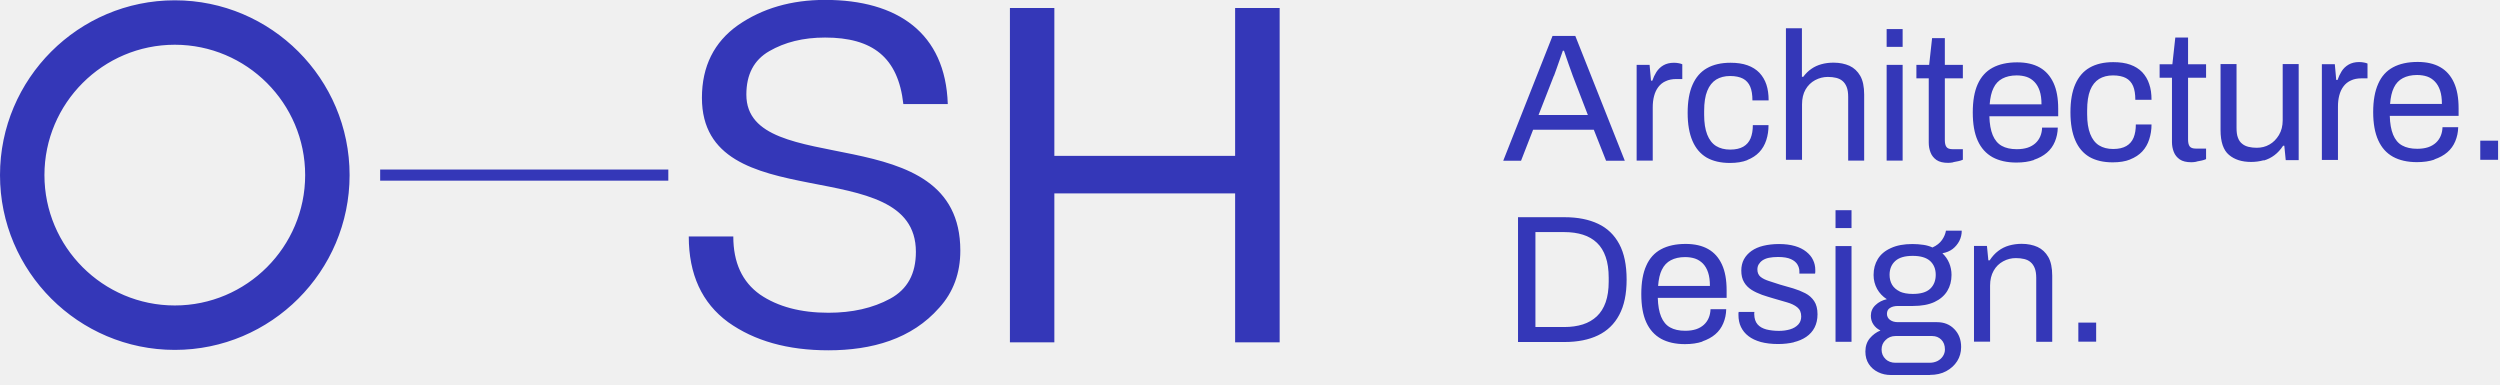
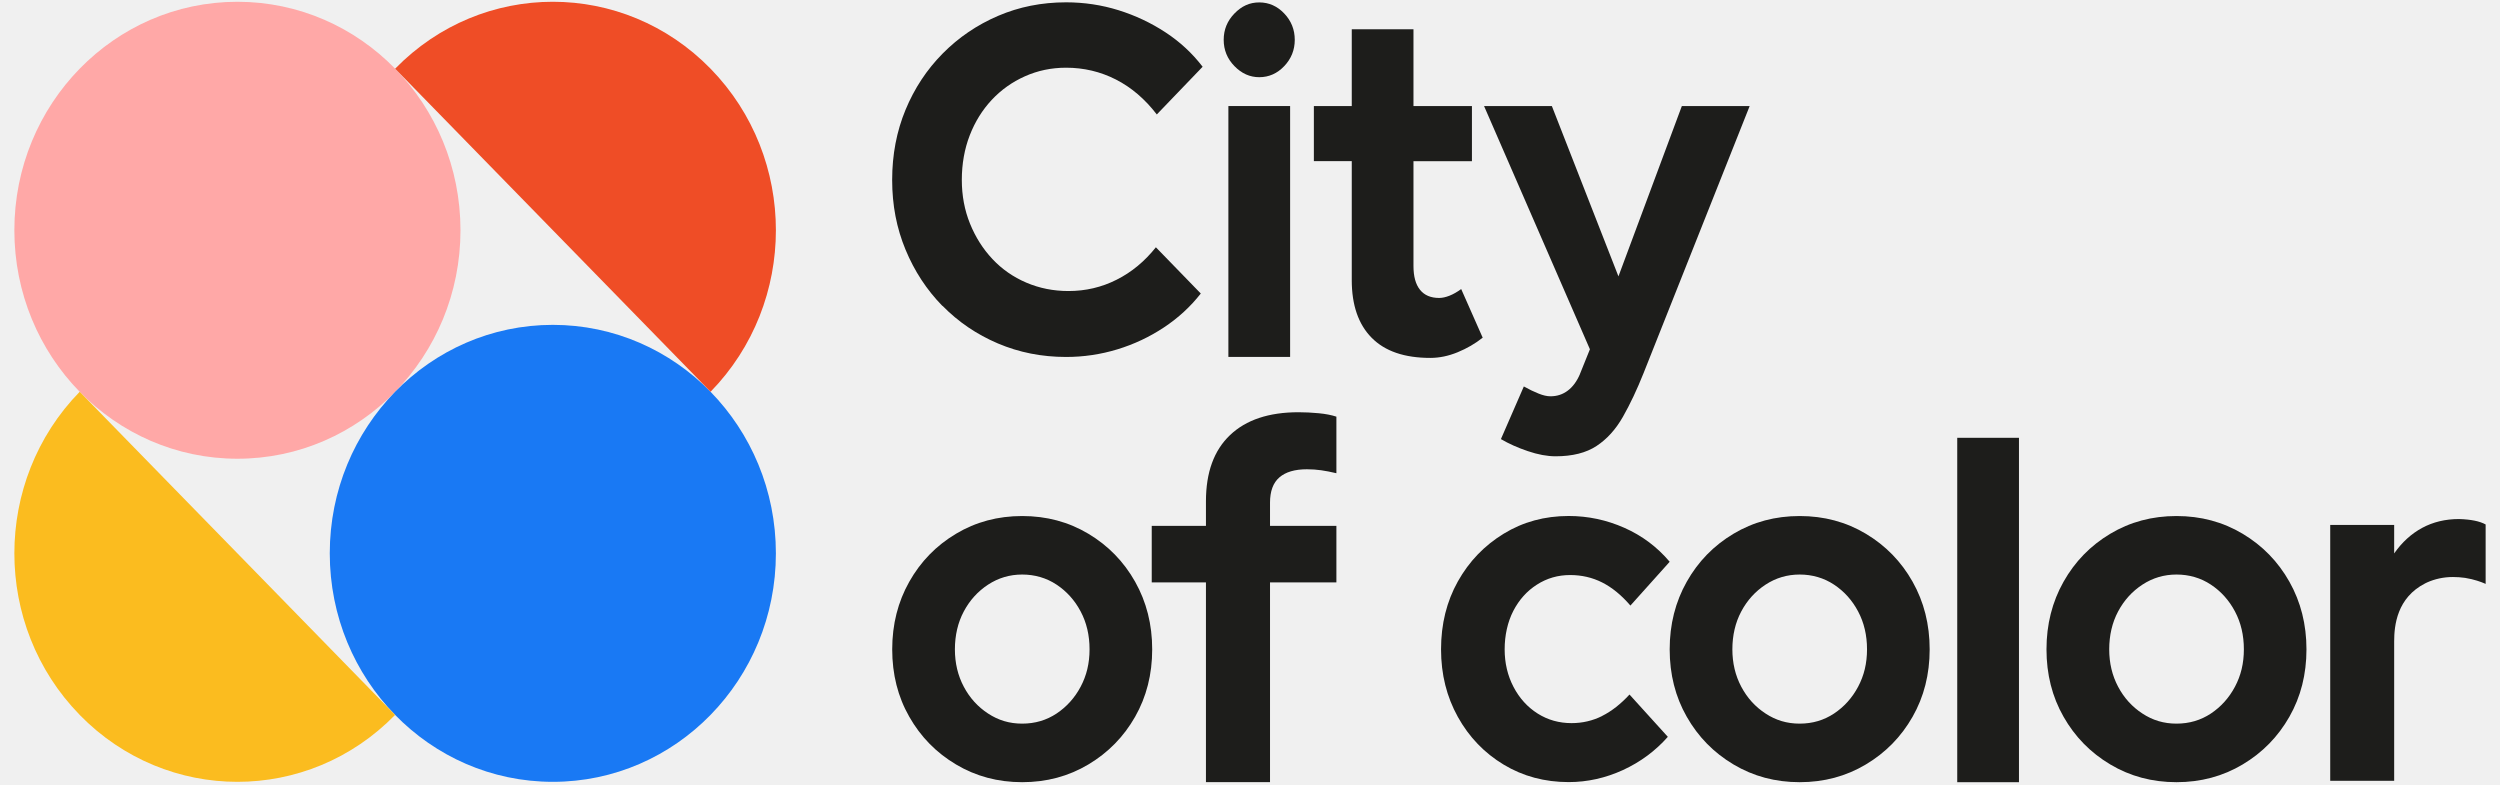
- <svg xmlns="http://www.w3.org/2000/svg" viewBox="0 0 247 38" fill="none">
-   <g fill="#3437B8">
-     <path d="M66.03 17.85H37.56v-1.1h28.47v1.1Zm56-2.45h-17.86V.79h-4.39v33.03h4.39V19.11h17.86v14.71h4.4V.79h-4.4v14.62-.01Zm-28.39-5.14C93.41 3.27 88.69-.01 81.52-.01c-3.33 0-6.2.83-8.61 2.5-2.36 1.67-3.56 4.07-3.56 7.17 0 12.12 21.14 5.18 21.14 15.22 0 2.17-.83 3.7-2.54 4.63-1.71.93-3.75 1.39-6.11 1.39-2.73 0-5-.6-6.75-1.8-1.76-1.25-2.64-3.15-2.64-5.74h-4.4c0 3.75 1.3 6.57 3.89 8.47 2.59 1.85 5.88 2.78 9.9 2.78 4.3 0 8.24-1.11 10.96-4.21 1.39-1.53 2.08-3.42 2.08-5.64 0-13.37-21.14-6.85-21.14-15.41 0-1.99.74-3.42 2.27-4.3 1.53-.88 3.33-1.34 5.51-1.34 4.67 0 7.22 1.94 7.73 6.57h4.39v-.02ZM17.27 30.18c-7.1 0-12.88-5.78-12.88-12.88 0-7.1 5.78-12.88 12.88-12.88 7.1 0 12.88 5.78 12.88 12.88 0 7.1-5.78 12.88-12.88 12.88Zm0-30.15C7.75.03 0 7.78 0 17.3s7.75 17.27 17.27 17.27 17.27-7.75 17.27-17.27S26.8.03 17.27.03ZM207.1 31.87h-1.76v1.89h1.76v-1.89Zm-10.48 1.89v-5.55c0-.56.12-1.05.35-1.46.23-.41.55-.72.94-.93.4-.22.82-.32 1.26-.32.3 0 .57.03.82.09s.46.16.63.31c.17.14.31.34.41.59.1.25.15.57.15.97v6.31h1.58v-6.53c0-.78-.13-1.4-.39-1.85-.26-.45-.61-.78-1.06-.99-.45-.2-.97-.31-1.57-.31-.44 0-.86.06-1.25.17a3.2 3.2 0 0 0-1.06.53c-.32.24-.6.55-.85.93h-.13l-.14-1.42h-1.28v9.46h1.59Zm-8.92-4.96c-.33-.16-.59-.38-.76-.66-.17-.29-.25-.62-.25-.99 0-.57.19-1.03.57-1.37.38-.34.95-.5 1.72-.5s1.34.17 1.71.5c.37.34.56.79.56 1.37 0 .58-.19 1.05-.56 1.39-.37.34-.94.5-1.71.5-.52 0-.94-.08-1.28-.23m-1.4 6.67c-.26-.24-.4-.56-.4-.95 0-.37.13-.69.4-.94.26-.26.59-.39.97-.39h3.63c.36 0 .66.12.9.36s.36.56.36.97c0 .24-.07.46-.2.66s-.31.36-.54.48c-.23.11-.48.17-.76.17h-3.4c-.38 0-.71-.12-.97-.36m4.39 1.56c.61 0 1.15-.12 1.61-.37.46-.25.82-.58 1.08-.99.26-.41.39-.88.39-1.39 0-.72-.22-1.31-.67-1.77-.44-.46-1.01-.69-1.71-.69h-3.85c-.32 0-.59-.07-.79-.22a.717.717 0 0 1-.31-.59c0-.28.1-.48.31-.6.2-.13.47-.19.79-.19H189c.85 0 1.56-.13 2.12-.39s.99-.63 1.27-1.09c.28-.46.42-.99.42-1.59 0-.42-.08-.81-.23-1.17-.15-.36-.37-.68-.67-.97.4-.07.73-.21 1.01-.42.27-.21.49-.47.66-.79.16-.32.24-.66.24-1.02h-1.56c-.05.31-.18.62-.39.92-.21.3-.52.55-.94.74a3.28 3.28 0 0 0-.9-.26c-.34-.05-.7-.08-1.08-.08-.84 0-1.55.13-2.13.4-.58.26-1.01.62-1.29 1.08-.28.46-.42.98-.42 1.58 0 .5.12.96.35 1.38.23.41.55.75.96 1.01-.44.1-.82.29-1.12.58-.31.29-.46.64-.46 1.06 0 .31.08.6.25.85.17.26.4.46.7.6-.41.17-.76.43-1.05.77-.29.35-.44.79-.44 1.31 0 .48.11.89.34 1.24.23.35.53.61.92.8.38.19.8.28 1.26.28h3.87l-.01-.01Zm-7.75-12.73h-1.58v9.46h1.58v-9.46Zm0-3.54h-1.58v1.76h1.58v-1.76Zm-5.71 13.04c.47-.11.89-.29 1.24-.53.35-.24.63-.55.82-.92.19-.37.29-.81.29-1.31 0-.54-.11-.97-.33-1.3-.22-.33-.51-.59-.88-.78-.37-.19-.77-.35-1.2-.48-.44-.13-.87-.25-1.29-.37-.4-.13-.76-.25-1.11-.36-.34-.11-.61-.24-.82-.41-.2-.17-.31-.41-.31-.72 0-.19.04-.36.13-.51.09-.15.21-.28.38-.4.17-.11.38-.2.63-.25.25-.05.55-.08.9-.08.54 0 .96.07 1.27.21.31.14.52.32.65.54.13.22.19.45.19.69v.2h1.55s.02-.09.02-.15v-.21c0-.35-.07-.67-.22-.98-.14-.31-.37-.58-.67-.82-.3-.24-.67-.43-1.12-.56-.45-.13-.97-.2-1.57-.2-.56 0-1.08.06-1.54.17-.46.11-.85.28-1.18.51-.32.23-.57.5-.75.83-.17.32-.26.69-.26 1.11 0 .47.09.85.28 1.16.18.31.43.55.74.75.3.19.65.35 1.03.49.38.13.77.25 1.15.36.46.13.89.26 1.31.38.42.12.76.28 1.02.49.26.21.39.51.39.91 0 .32-.1.59-.3.8-.2.21-.46.37-.8.47-.34.1-.7.15-1.1.15-.46 0-.87-.05-1.24-.14-.37-.1-.66-.26-.87-.5-.21-.24-.32-.57-.33-.99v-.11s0-.08.02-.13h-1.56s-.02.08-.02.13v.17c0 .44.08.84.25 1.19.17.35.41.65.74.9.32.25.73.44 1.22.58.49.13 1.06.2 1.71.2.56 0 1.08-.06 1.55-.17m-13.03-7.18c.2-.42.5-.73.88-.93.38-.2.85-.31 1.4-.31.37 0 .7.05 1 .15.29.1.55.27.77.49.22.23.39.52.51.88s.18.8.18 1.33h-5.12c.05-.66.17-1.2.38-1.62m3.99 7.1c.5-.17.93-.4 1.28-.7.35-.3.61-.66.79-1.09.18-.42.28-.89.29-1.39H169c-.01.31-.07.6-.18.86-.11.26-.27.49-.48.68-.21.19-.47.34-.77.44-.31.1-.66.15-1.07.15-.6 0-1.1-.11-1.49-.33-.4-.22-.69-.58-.89-1.06-.2-.48-.31-1.11-.33-1.86h6.8v-.75c0-1.02-.15-1.87-.46-2.54-.31-.68-.76-1.19-1.36-1.53-.6-.34-1.34-.51-2.23-.51-.97 0-1.78.18-2.43.53-.65.35-1.14.89-1.46 1.62-.33.73-.49 1.66-.49 2.8s.16 2.06.49 2.79c.33.73.82 1.27 1.46 1.63.64.35 1.43.53 2.36.53.65 0 1.22-.08 1.73-.25m-16.51-10.82h2.86c.7 0 1.31.09 1.85.26s1 .44 1.38.8c.38.36.66.82.86 1.39.2.57.3 1.26.3 2.08v.36c0 .79-.1 1.47-.3 2.04-.2.57-.49 1.03-.87 1.39-.38.36-.85.63-1.38.8-.54.17-1.15.26-1.83.26h-2.86v-9.38h-.01Zm2.89 10.86c1.29 0 2.4-.22 3.31-.66.91-.44 1.61-1.11 2.09-2.02.49-.91.73-2.07.73-3.49 0-1.42-.24-2.61-.73-3.51-.49-.91-1.18-1.57-2.09-2-.91-.43-2.01-.65-3.31-.65h-4.6v12.33h4.6ZM246.81 13.9h-1.76v1.89h1.76V13.9Zm-10.29-5.25c.2-.42.5-.73.88-.93.38-.2.85-.31 1.4-.31.37 0 .7.05 1 .15.29.1.55.27.77.5.22.23.39.52.51.88s.18.8.18 1.33h-5.12c.05-.66.17-1.2.38-1.62Zm3.99 7.1c.5-.17.93-.4 1.28-.7.35-.3.61-.66.79-1.09.18-.43.28-.89.29-1.39h-1.55c-.01.31-.07.6-.18.86-.11.26-.27.49-.48.68-.21.19-.47.34-.77.44-.31.1-.66.15-1.07.15-.6 0-1.1-.11-1.49-.33-.4-.22-.69-.58-.89-1.06-.2-.49-.31-1.11-.33-1.86h6.8v-.75c0-1.02-.15-1.87-.46-2.54-.31-.68-.76-1.19-1.36-1.53-.6-.34-1.34-.51-2.23-.51-.97 0-1.78.18-2.43.53-.65.35-1.14.89-1.46 1.62-.33.73-.5 1.66-.5 2.8s.17 2.06.5 2.79c.33.73.81 1.27 1.46 1.63.64.35 1.43.53 2.36.53.65 0 1.22-.08 1.73-.25m-9.53.04v-5.27c0-.4.04-.77.13-1.11.09-.35.23-.65.42-.9.19-.25.43-.45.73-.58.29-.14.64-.21 1.05-.21h.59V6.28c-.07-.04-.18-.07-.33-.1-.15-.03-.32-.05-.49-.05-.42 0-.77.09-1.06.26-.29.17-.52.4-.68.66-.17.27-.3.55-.4.85h-.13l-.14-1.56h-1.28v9.46h1.58l.01.01Zm-7.33.05a3.2 3.2 0 0 0 1.06-.53c.32-.24.6-.55.85-.93h.12l.14 1.42h1.28V6.33h-1.58v5.56c0 .55-.12 1.03-.37 1.45-.25.41-.56.73-.94.94-.38.22-.8.32-1.26.32-.29 0-.55-.03-.8-.09s-.46-.16-.64-.31c-.18-.14-.32-.34-.41-.59-.1-.25-.14-.58-.14-.97V6.33h-1.58v6.53c0 1.16.28 1.98.83 2.44.55.47 1.28.7 2.19.7.44 0 .86-.06 1.25-.17m-6.64.13c.17-.03.35-.06.51-.1.17-.04.31-.08.43-.14v-1.04h-1.01c-.3 0-.5-.07-.61-.22-.11-.15-.16-.38-.16-.67V7.68h1.78V6.35h-1.78V3.71h-1.26l-.29 2.64h-1.26v1.33h1.22v6.35c0 .35.06.67.18.98.12.31.32.55.59.74.28.19.66.28 1.15.28.15 0 .32-.02.49-.05m-6.54-.23c.48-.19.88-.45 1.19-.78.31-.33.54-.73.69-1.19.15-.46.23-.95.23-1.48h-1.55c0 .5-.07.93-.22 1.3-.15.36-.39.64-.72.83-.33.19-.76.29-1.3.29s-1.02-.12-1.4-.36c-.38-.24-.67-.62-.87-1.13-.2-.52-.3-1.16-.3-1.94v-.38c0-.83.1-1.49.3-2 .2-.5.5-.87.88-1.11.38-.23.84-.35 1.37-.35.53 0 .95.09 1.28.26.32.17.56.44.71.79.15.35.22.81.22 1.36h1.6c0-.59-.07-1.11-.23-1.56a3.13 3.13 0 0 0-.69-1.17c-.31-.32-.7-.57-1.18-.74-.47-.17-1.03-.25-1.68-.25-.92 0-1.7.18-2.33.54-.63.36-1.1.91-1.42 1.64-.32.73-.48 1.65-.48 2.77s.16 2.04.48 2.78c.32.74.79 1.28 1.4 1.64.62.35 1.38.53 2.29.53.67 0 1.25-.09 1.72-.28m-13.49-7.07c.2-.42.5-.73.88-.93.38-.2.85-.31 1.4-.31.37 0 .7.05 1 .15.29.1.55.27.77.5.22.23.39.52.51.88s.18.8.18 1.33h-5.12c.05-.66.17-1.2.38-1.62Zm3.99 7.1c.5-.17.93-.4 1.28-.7.35-.3.61-.66.79-1.09.18-.43.28-.89.29-1.39h-1.55c-.01.31-.07.6-.18.86-.11.26-.27.49-.48.68-.21.19-.47.34-.77.44-.31.1-.66.15-1.07.15-.6 0-1.1-.11-1.49-.33-.39-.22-.69-.58-.89-1.06-.2-.49-.31-1.11-.33-1.86h6.8v-.75c0-1.02-.15-1.87-.46-2.54-.31-.67-.76-1.19-1.36-1.53-.6-.34-1.34-.51-2.23-.51-.97 0-1.78.18-2.43.53-.65.35-1.14.89-1.47 1.62-.33.73-.49 1.66-.49 2.8s.16 2.06.49 2.79c.33.73.82 1.27 1.46 1.63.64.35 1.43.53 2.36.53.65 0 1.22-.08 1.73-.25m-7.96.21c.17-.03.34-.06.51-.1.17-.04.31-.08.43-.14v-1.04h-1.01c-.3 0-.5-.07-.61-.22-.11-.15-.16-.38-.16-.67V7.74h1.78V6.41h-1.78V3.77h-1.26l-.29 2.64h-1.26v1.33h1.22v6.35c0 .35.06.67.18.98.12.31.32.55.59.74.28.19.66.28 1.15.28.16 0 .32-.02.49-.05m-4.99-9.63h-1.58v9.46h1.58V6.33v.08Zm0-3.54h-1.58v1.76h1.58V2.87Zm-9.94 13v-5.55c0-.59.12-1.08.35-1.48.23-.4.55-.71.94-.92.4-.21.81-.32 1.26-.32.3 0 .57.03.82.09.24.06.46.16.63.31.17.14.31.34.41.59.1.25.15.58.15.97v6.31h1.58V9.34c0-.78-.13-1.4-.39-1.85-.26-.45-.61-.78-1.06-.99-.45-.2-.97-.31-1.57-.31-.43 0-.83.05-1.19.15-.37.1-.7.25-1 .46-.3.2-.57.47-.81.79h-.13v-4.8h-1.58v13h1.58l.01.08Zm-5.41-.06c.48-.19.88-.45 1.19-.78.31-.33.54-.73.69-1.19.15-.46.22-.95.22-1.48h-1.55c0 .5-.07.93-.22 1.3-.15.36-.39.64-.72.83-.33.19-.76.29-1.3.29s-1.02-.12-1.4-.36c-.38-.24-.67-.62-.87-1.13-.2-.52-.3-1.16-.3-1.94v-.38c0-.83.1-1.49.31-2 .2-.5.5-.87.88-1.11.38-.23.84-.35 1.37-.35.53 0 .95.09 1.28.26.32.17.56.44.71.79.15.35.22.81.22 1.36h1.6c0-.59-.07-1.11-.22-1.56a3.13 3.13 0 0 0-.69-1.17c-.31-.32-.7-.57-1.18-.74-.47-.17-1.03-.25-1.68-.25-.92 0-1.7.18-2.33.54-.63.36-1.1.91-1.42 1.64-.32.73-.48 1.65-.48 2.77s.16 2.04.48 2.78c.32.74.79 1.28 1.4 1.64.62.35 1.38.53 2.29.53.67 0 1.25-.09 1.73-.28m-9.35.06v-5.27c0-.4.04-.77.13-1.11.09-.35.23-.65.42-.9.19-.25.43-.45.73-.58.29-.14.64-.21 1.05-.21h.59V6.35c-.07-.04-.18-.07-.33-.1a2.46 2.46 0 0 0-.49-.05c-.42 0-.77.09-1.06.26-.29.17-.51.4-.68.66-.17.27-.3.55-.4.85h-.13l-.14-1.56h-1.28v9.46h1.58l.01.01Zm-9.76-8.38c.07-.2.16-.45.27-.75.11-.29.22-.6.32-.91.11-.31.2-.59.29-.83h.11c.07.2.15.43.23.67.08.25.17.49.25.72.08.23.16.45.23.64s.13.34.16.45l1.49 3.87h-4.87l1.51-3.87.01.01Zm-3.25 8.38 1.19-3.06h6l1.21 3.06h1.85l-4.89-12.33h-2.25l-4.87 12.33h1.76Z" />
+ <svg xmlns="http://www.w3.org/2000/svg" viewBox="0 0 172 54" fill="none">
+   <g clip-path="url(#clip0_236_48)">
+     <path d="M64.842 21.037C65.925 22.143 67.195 23.007 68.653 23.628C70.111 24.249 71.675 24.559 73.35 24.559C74.551 24.559 75.726 24.385 76.872 24.036C78.018 23.687 79.086 23.184 80.073 22.53C81.061 21.877 81.906 21.099 82.614 20.194L79.525 17.013C78.754 17.983 77.853 18.728 76.823 19.245C75.792 19.766 74.689 20.023 73.509 20.023C72.478 20.023 71.514 19.831 70.613 19.446C69.712 19.062 68.936 18.521 68.281 17.823C67.625 17.125 67.111 16.312 66.736 15.386C66.361 14.461 66.173 13.458 66.173 12.373C66.173 11.288 66.355 10.247 66.719 9.309C67.082 8.372 67.588 7.562 68.231 6.873C68.875 6.184 69.634 5.643 70.515 5.249C71.395 4.856 72.337 4.658 73.347 4.658C74.568 4.658 75.711 4.93 76.774 5.471C77.836 6.012 78.774 6.814 79.588 7.875L82.741 4.593C82.033 3.667 81.182 2.878 80.183 2.224C79.187 1.571 78.107 1.062 76.95 0.701C75.792 0.341 74.591 0.16 73.347 0.16C71.675 0.16 70.114 0.471 68.667 1.092C67.221 1.713 65.951 2.576 64.857 3.682C63.763 4.788 62.911 6.08 62.299 7.559C61.687 9.037 61.381 10.646 61.381 12.382C61.381 14.118 61.687 15.694 62.299 17.172C62.911 18.651 63.757 19.943 64.839 21.049L64.842 21.037Z" fill="#1D1D1B" />
+     <path d="M88.76 7.296H84.513V24.556H88.76V7.296Z" fill="#1D1D1B" />
+     <path d="M86.635 5.311C87.299 5.311 87.874 5.057 88.356 4.548C88.838 4.04 89.08 3.437 89.08 2.739C89.08 2.041 88.838 1.435 88.356 0.929C87.874 0.42 87.299 0.166 86.635 0.166C85.971 0.166 85.423 0.42 84.929 0.929C84.435 1.438 84.19 2.041 84.19 2.739C84.19 3.437 84.435 4.043 84.929 4.548C85.423 5.057 85.991 5.311 86.635 5.311Z" fill="#1D1D1B" />
+     <path d="M102.011 23.237L100.53 19.887C100.25 20.091 99.984 20.242 99.724 20.345C99.467 20.446 99.231 20.499 99.017 20.499C98.437 20.499 97.998 20.313 97.698 19.94C97.397 19.567 97.247 19.02 97.247 18.299V11.089H101.269V7.299H97.247V2.014H93.001V7.296H90.394V11.087H93.001V19.278C93.001 20.993 93.457 22.312 94.369 23.237C95.281 24.163 96.626 24.624 98.405 24.624C99.025 24.624 99.655 24.494 100.287 24.234C100.919 23.974 101.494 23.642 102.008 23.234L102.011 23.237Z" fill="#1D1D1B" />
+     <path d="M108.699 25.742C108.486 26.239 108.206 26.617 107.862 26.875C107.519 27.135 107.123 27.265 106.673 27.265C106.436 27.265 106.162 27.203 105.853 27.078C105.541 26.954 105.203 26.792 104.84 26.588L103.263 30.21C103.8 30.526 104.415 30.802 105.114 31.038C105.81 31.275 106.448 31.393 107.028 31.393C108.185 31.393 109.124 31.156 109.842 30.683C110.561 30.21 111.168 29.539 111.661 28.669C112.155 27.8 112.625 26.803 113.076 25.674L120.377 7.296H115.711L111.349 19.015L106.768 7.296H102.103L109.386 24.03L108.696 25.742H108.699Z" fill="#1D1D1B" />
+     <path d="M74.88 36.722C73.517 35.908 72.002 35.503 70.327 35.503C68.653 35.503 67.137 35.908 65.775 36.722C64.412 37.535 63.341 38.635 62.559 40.022C61.776 41.409 61.384 42.961 61.384 44.676C61.384 46.391 61.773 47.938 62.559 49.313C63.341 50.691 64.412 51.785 65.775 52.595C67.137 53.408 68.653 53.814 70.327 53.814C72.002 53.814 73.517 53.408 74.88 52.595C76.242 51.782 77.314 50.688 78.096 49.313C78.878 47.938 79.271 46.391 79.271 44.676C79.271 42.961 78.878 41.411 78.096 40.022C77.314 38.635 76.24 37.535 74.88 36.722ZM74.349 47.246C73.942 48.012 73.387 48.627 72.692 49.091C71.996 49.552 71.208 49.786 70.327 49.786C69.447 49.786 68.688 49.555 67.98 49.091C67.273 48.63 66.716 48.015 66.309 47.246C65.902 46.48 65.697 45.622 65.697 44.673C65.697 43.724 65.899 42.834 66.309 42.068C66.716 41.302 67.273 40.687 67.98 40.223C68.688 39.761 69.47 39.528 70.327 39.528C71.185 39.528 71.993 39.758 72.692 40.223C73.387 40.684 73.942 41.299 74.349 42.068C74.756 42.834 74.961 43.703 74.961 44.673C74.961 45.643 74.756 46.48 74.349 47.246Z" fill="#1D1D1B" />
+     <path d="M89.337 28.362C87.299 28.362 85.729 28.885 84.626 29.935C83.52 30.985 82.969 32.502 82.969 34.486V36.178H79.239V40.069H82.969V53.811H87.377V40.069H91.944V36.178H87.377V34.587C87.377 33.797 87.591 33.215 88.021 32.845C88.451 32.472 89.083 32.286 89.918 32.286C90.261 32.286 90.587 32.31 90.899 32.354C91.211 32.398 91.557 32.466 91.944 32.558V28.666C91.6 28.554 91.194 28.474 90.723 28.43C90.252 28.386 89.79 28.362 89.34 28.362H89.337Z" fill="#1D1D1B" />
+     <path d="M110.229 49.26C109.574 49.588 108.873 49.751 108.122 49.751C107.265 49.751 106.488 49.532 105.789 49.091C105.094 48.651 104.539 48.041 104.132 47.264C103.725 46.486 103.52 45.622 103.52 44.673C103.52 43.724 103.719 42.801 104.115 42.032C104.51 41.267 105.053 40.66 105.74 40.223C106.427 39.782 107.187 39.563 108.024 39.563C108.818 39.563 109.551 39.732 110.226 40.072C110.902 40.412 111.552 40.941 112.172 41.663L114.874 38.65C114.017 37.635 112.978 36.855 111.754 36.313C110.532 35.772 109.256 35.5 107.926 35.5C106.274 35.5 104.785 35.905 103.454 36.719C102.123 37.532 101.072 38.626 100.301 40.001C99.531 41.379 99.144 42.934 99.144 44.67C99.144 46.406 99.531 47.935 100.301 49.325C101.072 50.712 102.123 51.806 103.454 52.607C104.782 53.408 106.274 53.808 107.926 53.808C109.213 53.808 110.455 53.53 111.658 52.98C112.859 52.427 113.887 51.667 114.747 50.694L112.109 47.784C111.508 48.438 110.882 48.928 110.226 49.257L110.229 49.26Z" fill="#1D1D1B" />
+     <path d="M128.37 36.722C127.008 35.908 125.492 35.503 123.818 35.503C122.143 35.503 120.628 35.908 119.265 36.722C117.903 37.535 116.832 38.635 116.049 40.022C115.267 41.409 114.874 42.961 114.874 44.676C114.874 46.391 115.264 47.938 116.049 49.313C116.832 50.691 117.903 51.785 119.265 52.595C120.628 53.408 122.143 53.814 123.818 53.814C125.492 53.814 127.008 53.408 128.37 52.595C129.733 51.782 130.804 50.688 131.586 49.313C132.369 47.938 132.761 46.391 132.761 44.676C132.761 42.961 132.369 41.411 131.586 40.022C130.804 38.635 129.73 37.535 128.37 36.722ZM127.839 47.246C127.432 48.012 126.878 48.627 126.182 49.091C125.486 49.552 124.698 49.786 123.818 49.786C122.937 49.786 122.178 49.555 121.471 49.091C120.763 48.63 120.206 48.015 119.799 47.246C119.392 46.48 119.187 45.622 119.187 44.673C119.187 43.724 119.389 42.834 119.799 42.068C120.206 41.302 120.763 40.687 121.471 40.223C122.178 39.761 122.96 39.528 123.818 39.528C124.675 39.528 125.483 39.758 126.182 40.223C126.878 40.684 127.432 41.299 127.839 42.068C128.246 42.834 128.451 43.703 128.451 44.673C128.451 45.643 128.246 46.48 127.839 47.246Z" fill="#1D1D1B" />
+     <path d="M138.905 30.121H134.658V53.814H138.905V30.121Z" fill="#1D1D1B" />
+     <path d="M154.294 36.722C152.932 35.908 151.416 35.503 149.742 35.503C148.067 35.503 146.552 35.908 145.189 36.722C143.827 37.535 142.756 38.635 141.973 40.022C141.191 41.409 140.798 42.961 140.798 44.676C140.798 46.391 141.188 47.938 141.973 49.313C142.756 50.691 143.827 51.785 145.189 52.595C146.552 53.408 148.067 53.814 149.742 53.814C151.416 53.814 152.932 53.408 154.294 52.595C155.657 51.782 156.728 50.688 157.51 49.313C158.293 47.938 158.685 46.391 158.685 44.676C158.685 42.961 158.293 41.411 157.51 40.022C156.728 38.635 155.654 37.535 154.294 36.722ZM153.766 47.246C153.359 48.012 152.805 48.627 152.109 49.091C151.413 49.552 150.625 49.786 149.745 49.786C148.864 49.786 148.105 49.555 147.398 49.091C146.69 48.63 146.133 48.015 145.726 47.246C145.319 46.48 145.114 45.622 145.114 44.673C145.114 43.724 145.316 42.834 145.726 42.068C146.133 41.302 146.69 40.687 147.398 40.223C148.105 39.761 148.887 39.528 149.745 39.528C150.602 39.528 151.41 39.758 152.109 40.223C152.805 40.684 153.359 41.299 153.766 42.068C154.173 42.834 154.378 43.703 154.378 44.673C154.378 45.643 154.173 46.48 153.766 47.246Z" fill="#1D1D1B" />
+     <path d="M16.334 31.561C24.81 31.561 31.681 24.523 31.681 15.842C31.681 7.16 24.81 0.122 16.334 0.122C7.859 0.122 0.988 7.16 0.988 15.842C0.988 24.523 7.859 31.561 16.334 31.561Z" fill="#FFA8A7" />
+     <path d="M38.035 53.79C46.51 53.79 53.381 46.752 53.381 38.07C53.381 29.388 46.51 22.35 38.035 22.35C29.559 22.35 22.688 29.388 22.688 38.07C22.688 46.752 29.559 53.79 38.035 53.79Z" fill="#1979F4" />
+     <path d="M5.483 49.186C11.476 55.325 21.193 55.325 27.183 49.186L5.483 26.954C-0.51 33.093 -0.51 43.047 5.483 49.183V49.186Z" fill="#FBBC1F" />
+     <path d="M48.886 4.726C42.893 -1.413 33.176 -1.413 27.186 4.726L48.886 26.954C54.88 20.815 54.88 10.862 48.886 4.726Z" fill="#EF4D26" />
+     <path d="M171.012 40.172V36.083C170.605 35.858 169.996 35.734 169.182 35.71C168.241 35.71 167.395 35.914 166.644 36.319C165.894 36.725 165.253 37.31 164.719 38.076V36.115H160.319V53.719H164.719V44.129C164.719 43.032 164.909 41.122 166.861 40.131C166.887 40.119 166.913 40.105 166.942 40.093C166.953 40.087 166.965 40.081 166.976 40.075C167.531 39.827 168.125 39.699 168.763 39.699C169.049 39.699 169.326 39.72 169.601 39.758C170.236 39.859 170.721 40.048 170.917 40.131C170.949 40.146 170.981 40.158 171.009 40.172H171.012Z" fill="#1D1D1B" />
  </g>
+   <defs>
+     <clipPath id="clip0_236_48">
+       <rect width="170.024" height="53.692" fill="white" transform="translate(0.987793 0.121689)" />
+     </clipPath>
+   </defs>
</svg>
